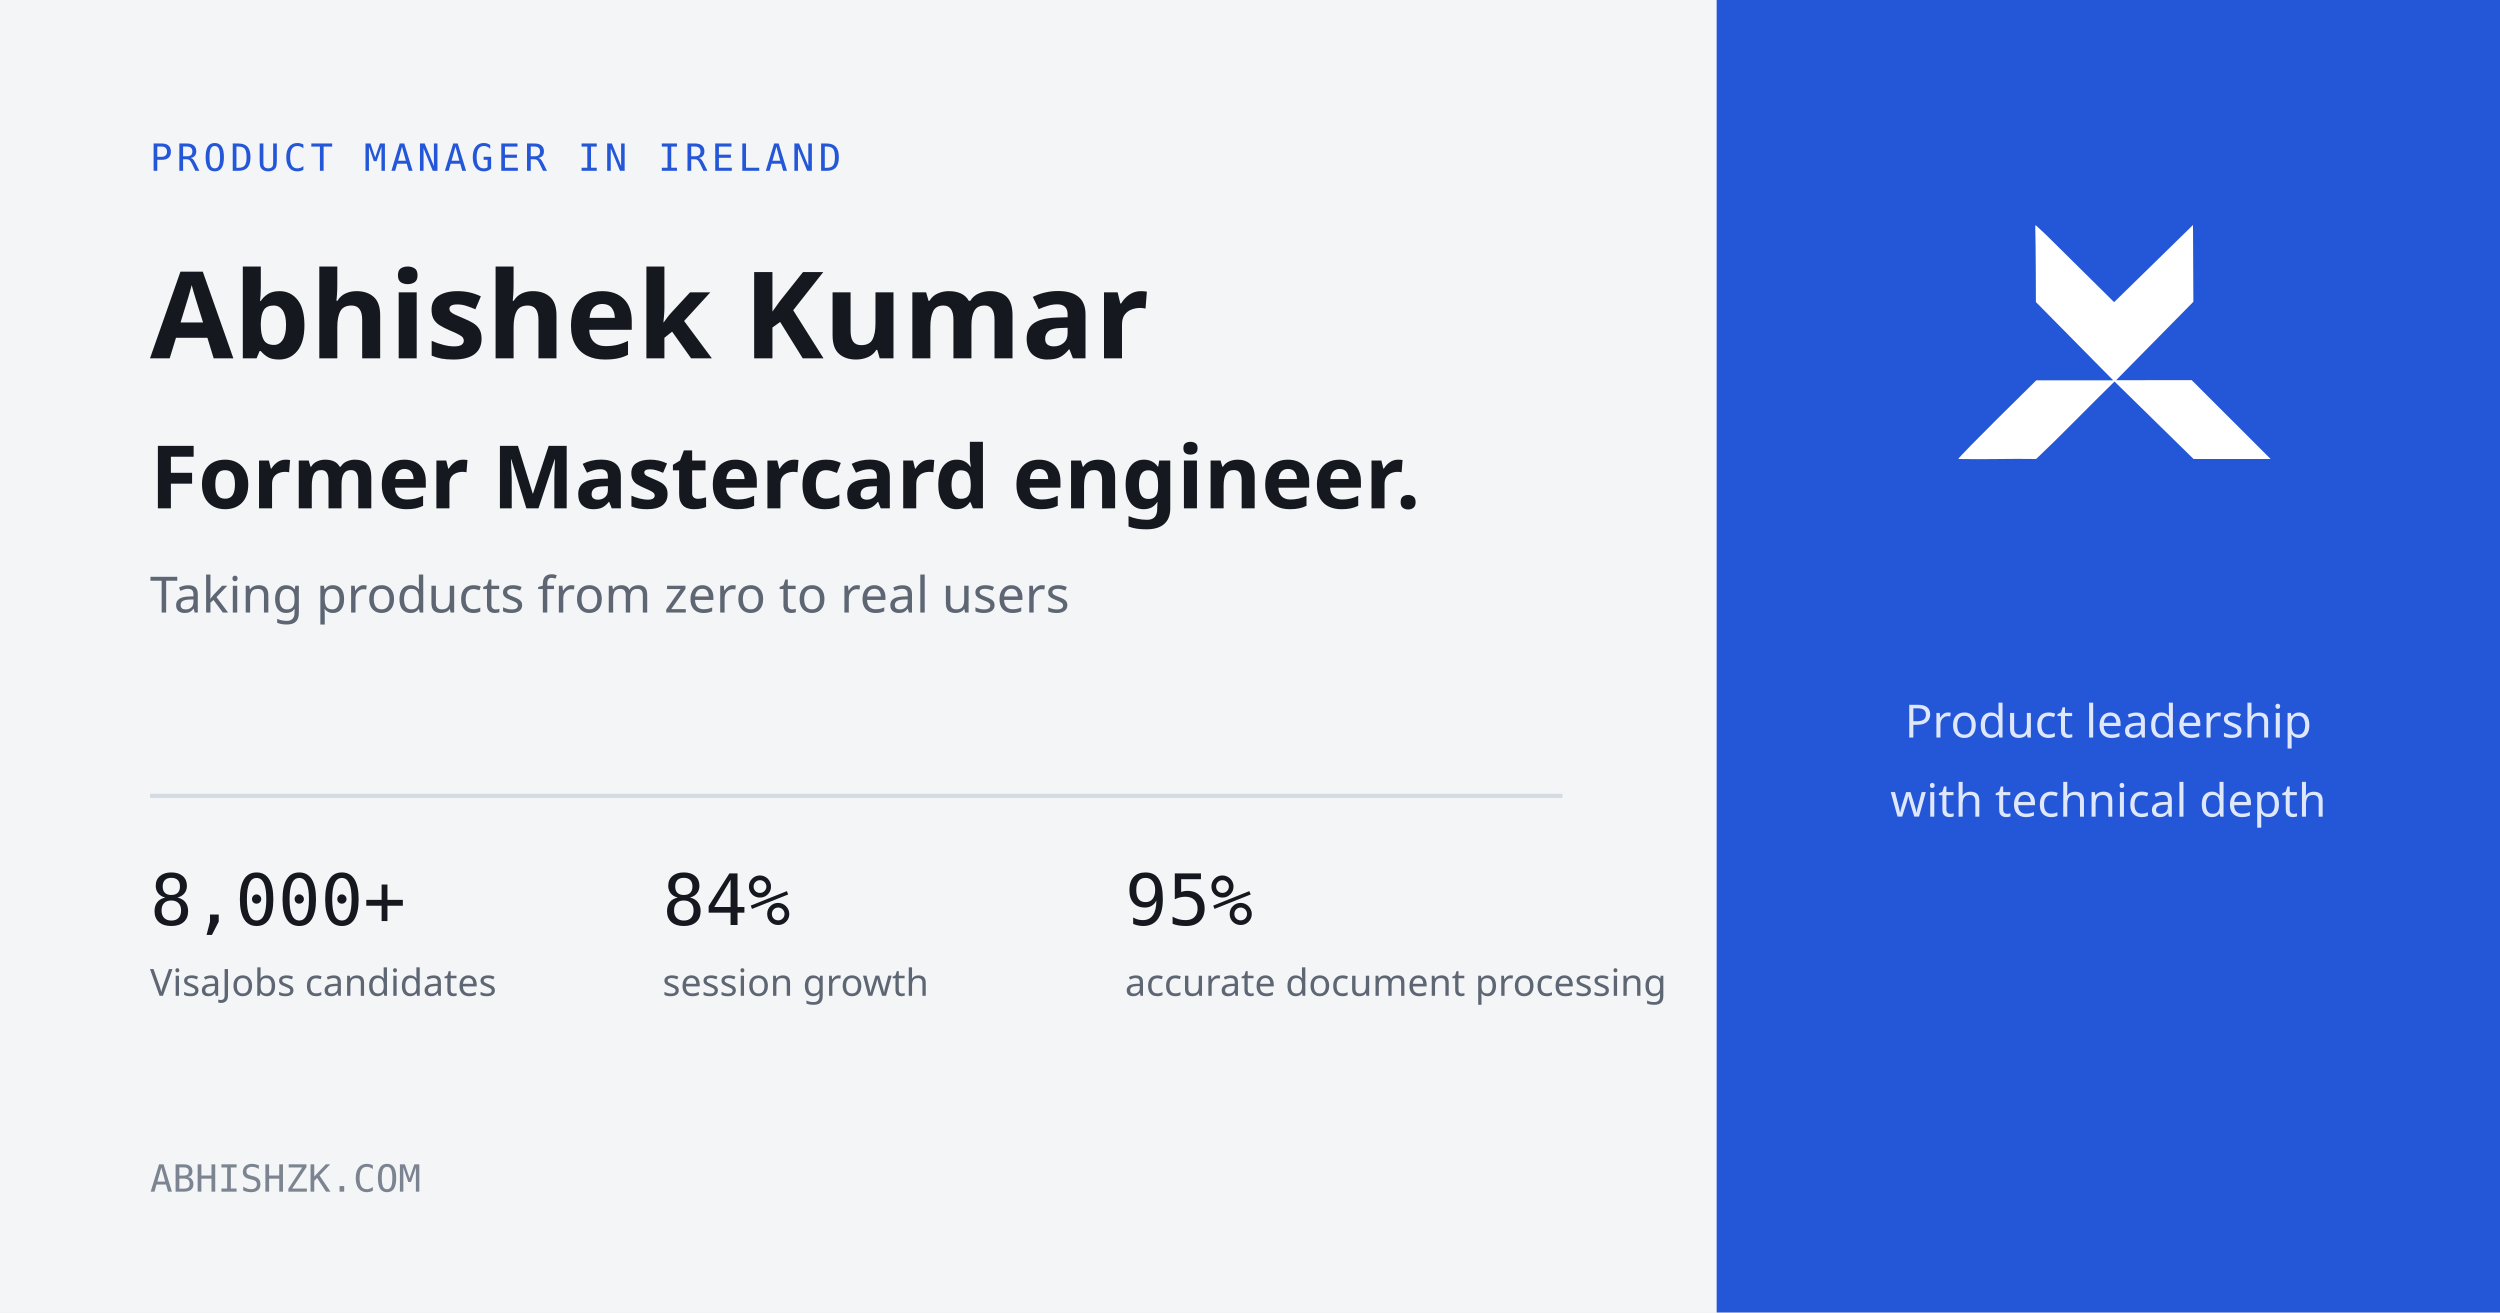
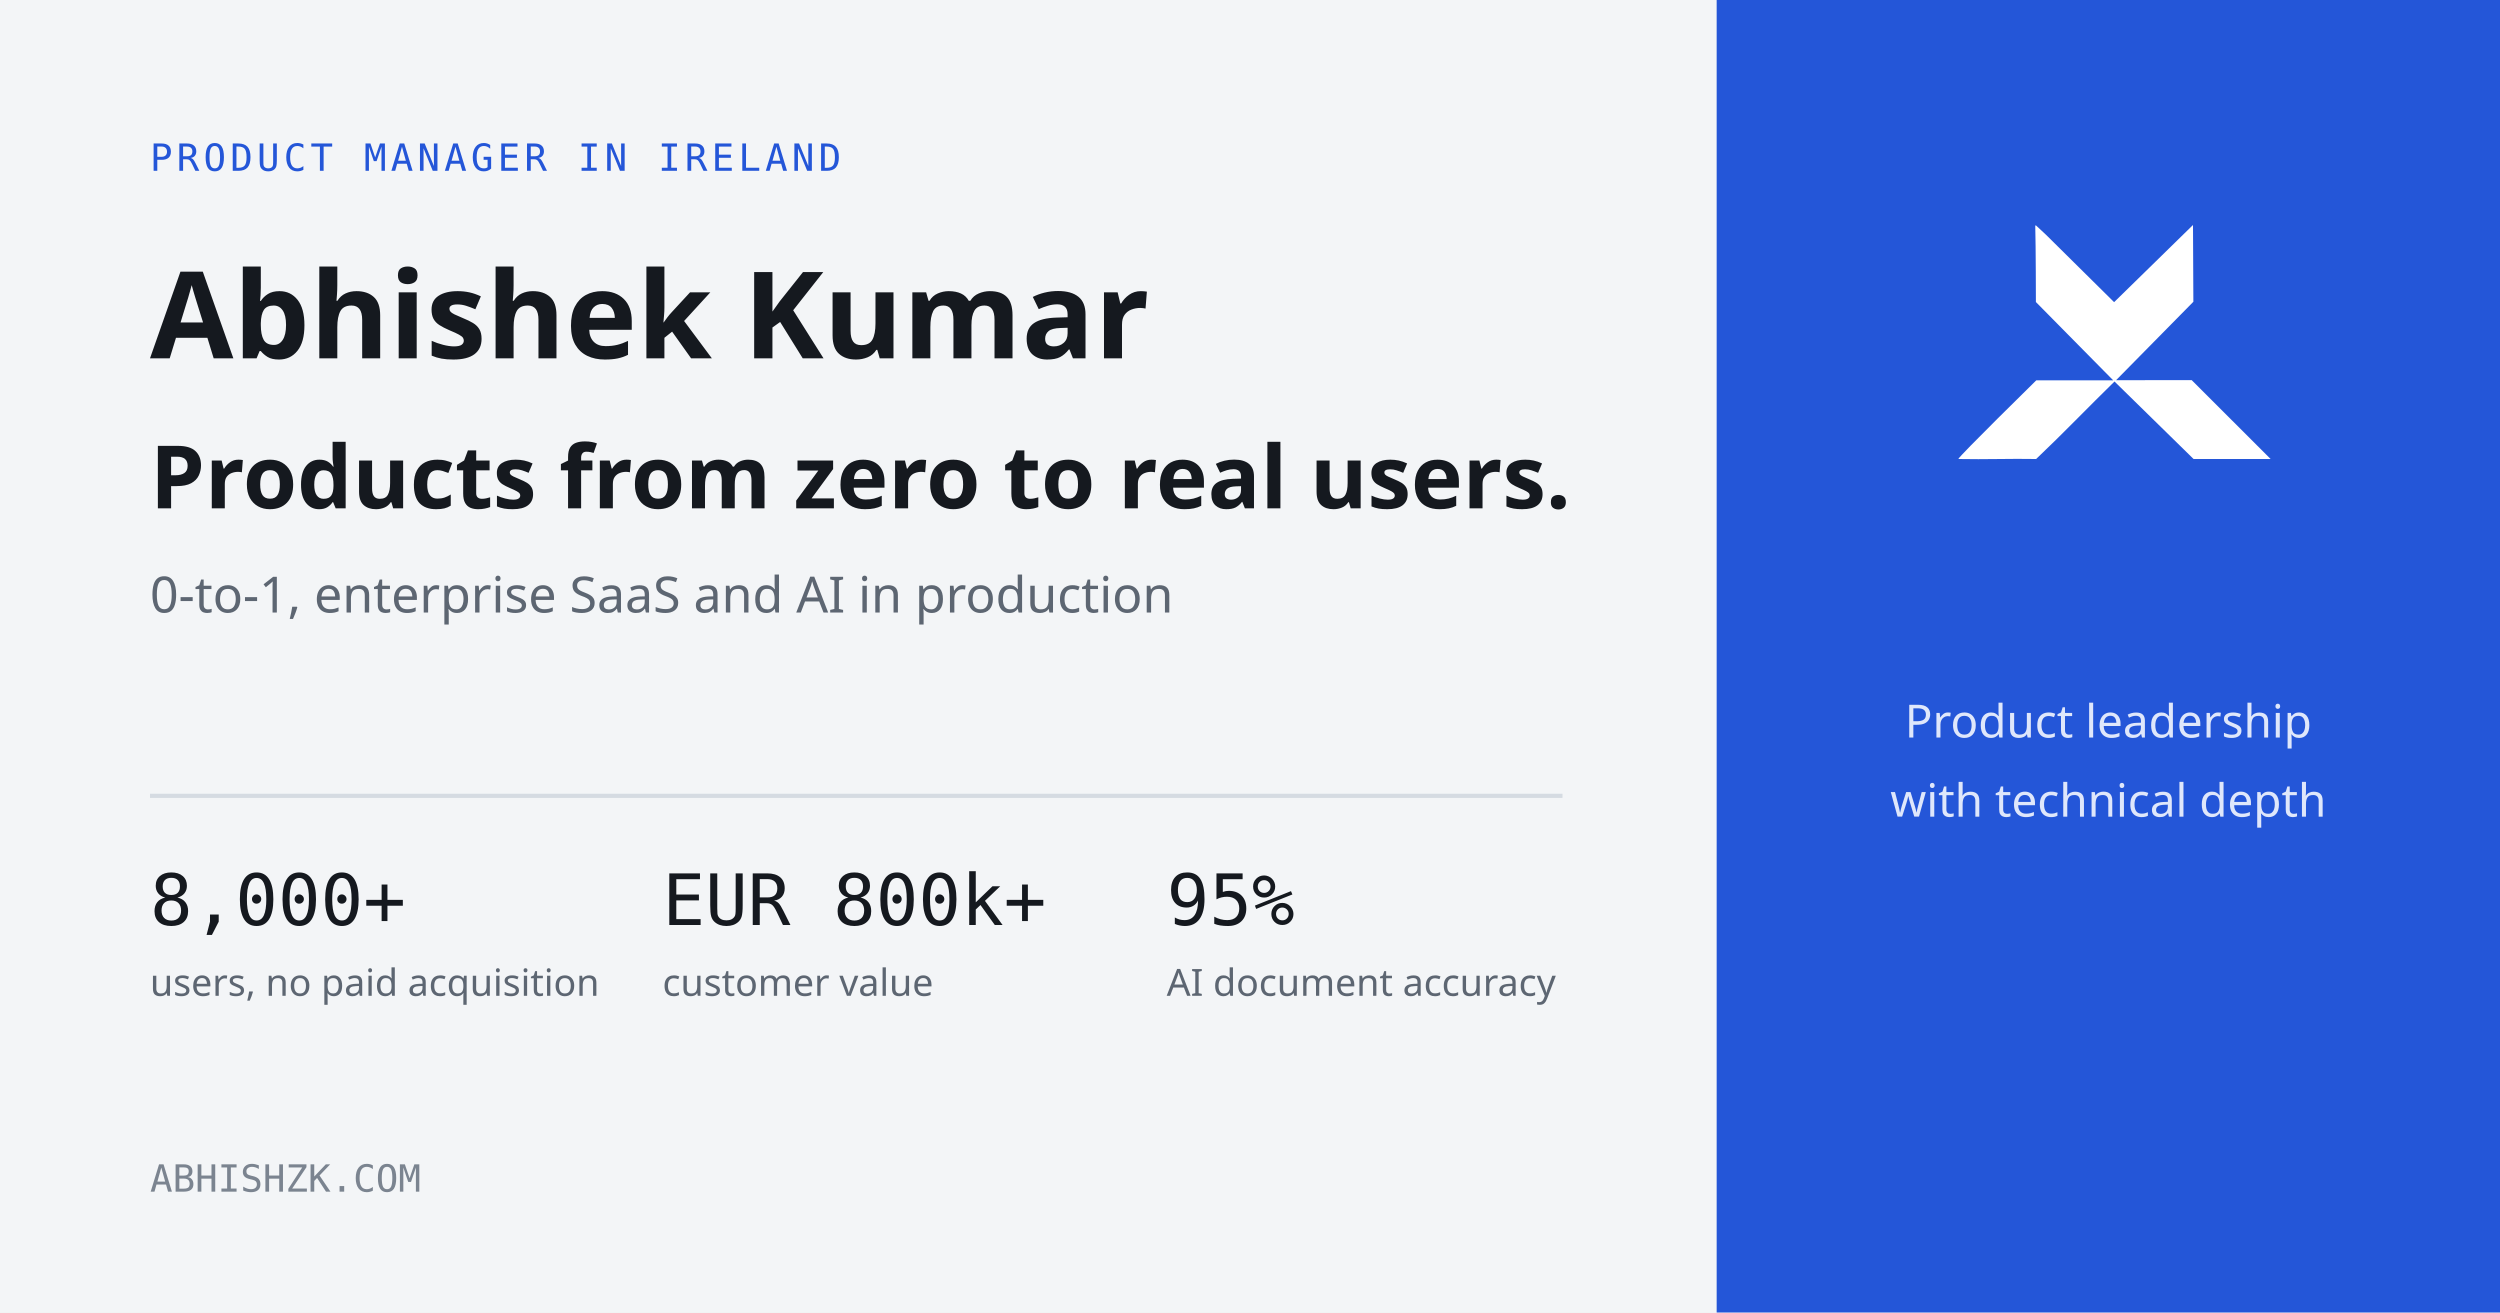
<svg xmlns="http://www.w3.org/2000/svg" viewBox="0 0 1200 630">
  <rect width="1200" height="630" fill="#f3f5f7" />
  <rect x="824" width="376" height="630" fill="#2456d8" />
  <g transform="translate(940 108) scale(4.2)" fill="#fff">
    <path d="M17.803 8.818 26.818 0l.043 8.773-8.835 8.965 8.641-.012 9.024 9.017h-8.806l-9.037-8.855c-2.974 2.901-5.937 5.999-8.955 8.855-2.899-.057-5.81.066-8.893 0 .037-.281 8.908-8.99 8.908-8.99l8.789-.003L8.864 8.803S8.858 2.489 8.792.119c-.002-.051.059-.09.059-.09l1.176 1.095 7.776 7.694Z" />
  </g>
  <text x="72" y="82" fill="#2456d8" font-family="IBM Plex Mono, monospace" font-size="18" letter-spacing="2">PRODUCT MANAGER IN IRELAND</text>
  <text x="72" y="172" fill="#15191f" font-family="Manrope, sans-serif" font-size="58" font-weight="650">Abhishek Kumar</text>
-   <text x="72" y="244" fill="#15191f" font-family="Manrope, sans-serif" font-size="42" font-weight="600">Former Mastercard engineer.</text>
-   <text x="72" y="294" fill="#5d6672" font-family="Manrope, sans-serif" font-size="24">Taking products from zero to real users</text>
+   <text x="72" y="244" fill="#15191f" font-family="Manrope, sans-serif" font-size="42" font-weight="600">Products from zero to real users.</text>
+   <text x="72" y="294" fill="#5d6672" font-family="Manrope, sans-serif" font-size="24">0-to-1, enterprise SaaS and AI in production</text>
  <line x1="72" y1="382" x2="750" y2="382" stroke="#d5dbe2" stroke-width="2" />
  <text x="72" y="444" fill="#15191f" font-family="IBM Plex Mono, monospace" font-size="34">8,000+</text>
-   <text x="72" y="478" fill="#5d6672" font-family="Manrope, sans-serif" font-size="18">VisaJobs candidates</text>
-   <text x="318" y="444" fill="#15191f" font-family="IBM Plex Mono, monospace" font-size="34">84%</text>
-   <text x="318" y="478" fill="#5d6672" font-family="Manrope, sans-serif" font-size="18">session growth</text>
-   <text x="540" y="444" fill="#15191f" font-family="IBM Plex Mono, monospace" font-size="34">95%</text>
-   <text x="540" y="478" fill="#5d6672" font-family="Manrope, sans-serif" font-size="18">accurate document processing</text>
+   <text x="72" y="478" fill="#5d6672" font-family="Manrope, sans-serif" font-size="18">users, no paid acquisition</text>
+   <text x="318" y="444" fill="#15191f" font-family="IBM Plex Mono, monospace" font-size="34">EUR 800k+</text>
+   <text x="318" y="478" fill="#5d6672" font-family="Manrope, sans-serif" font-size="18">customer value</text>
+   <text x="560" y="444" fill="#15191f" font-family="IBM Plex Mono, monospace" font-size="34">95%</text>
+   <text x="560" y="478" fill="#5d6672" font-family="Manrope, sans-serif" font-size="18">AI document accuracy</text>
  <text x="1012" y="354" fill="#dfe7fb" text-anchor="middle" font-family="Manrope, sans-serif" font-size="22">Product leadership</text>
  <text x="1012" y="392" fill="#dfe7fb" text-anchor="middle" font-family="Manrope, sans-serif" font-size="22">with technical depth</text>
  <text x="72" y="572" fill="#7b8490" font-family="IBM Plex Mono, monospace" font-size="18">ABHISHZK.COM</text>
</svg>
